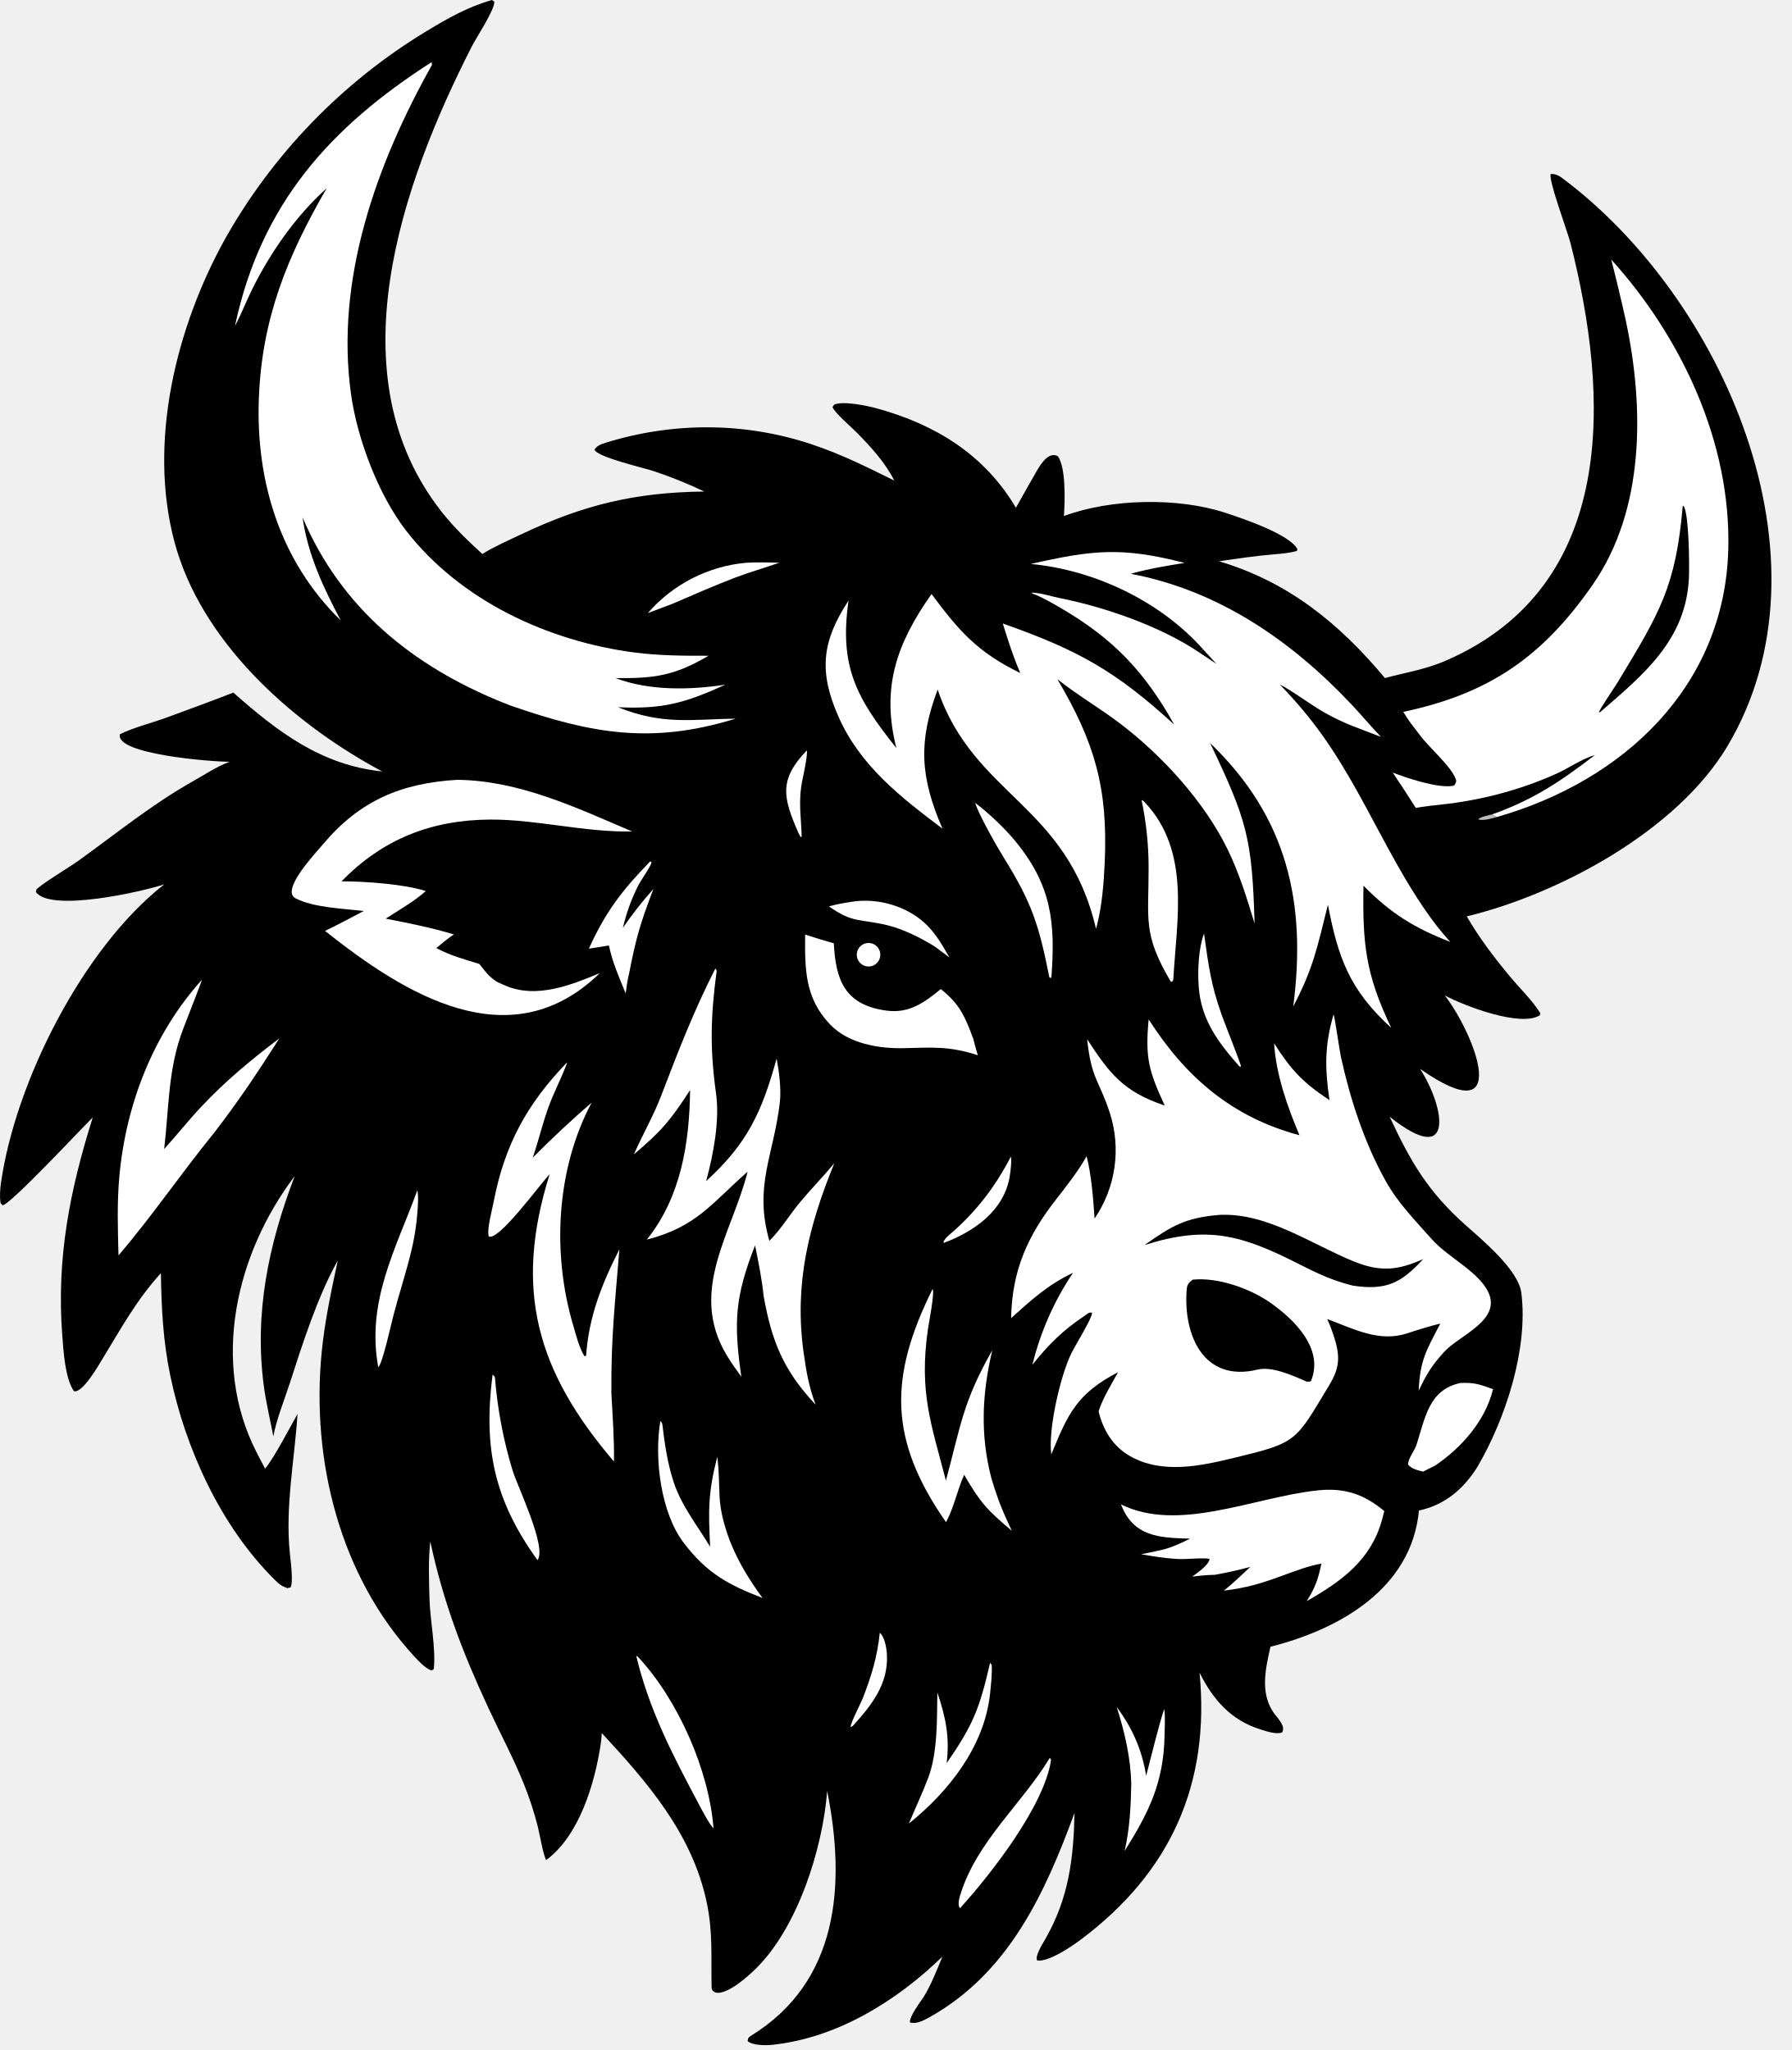
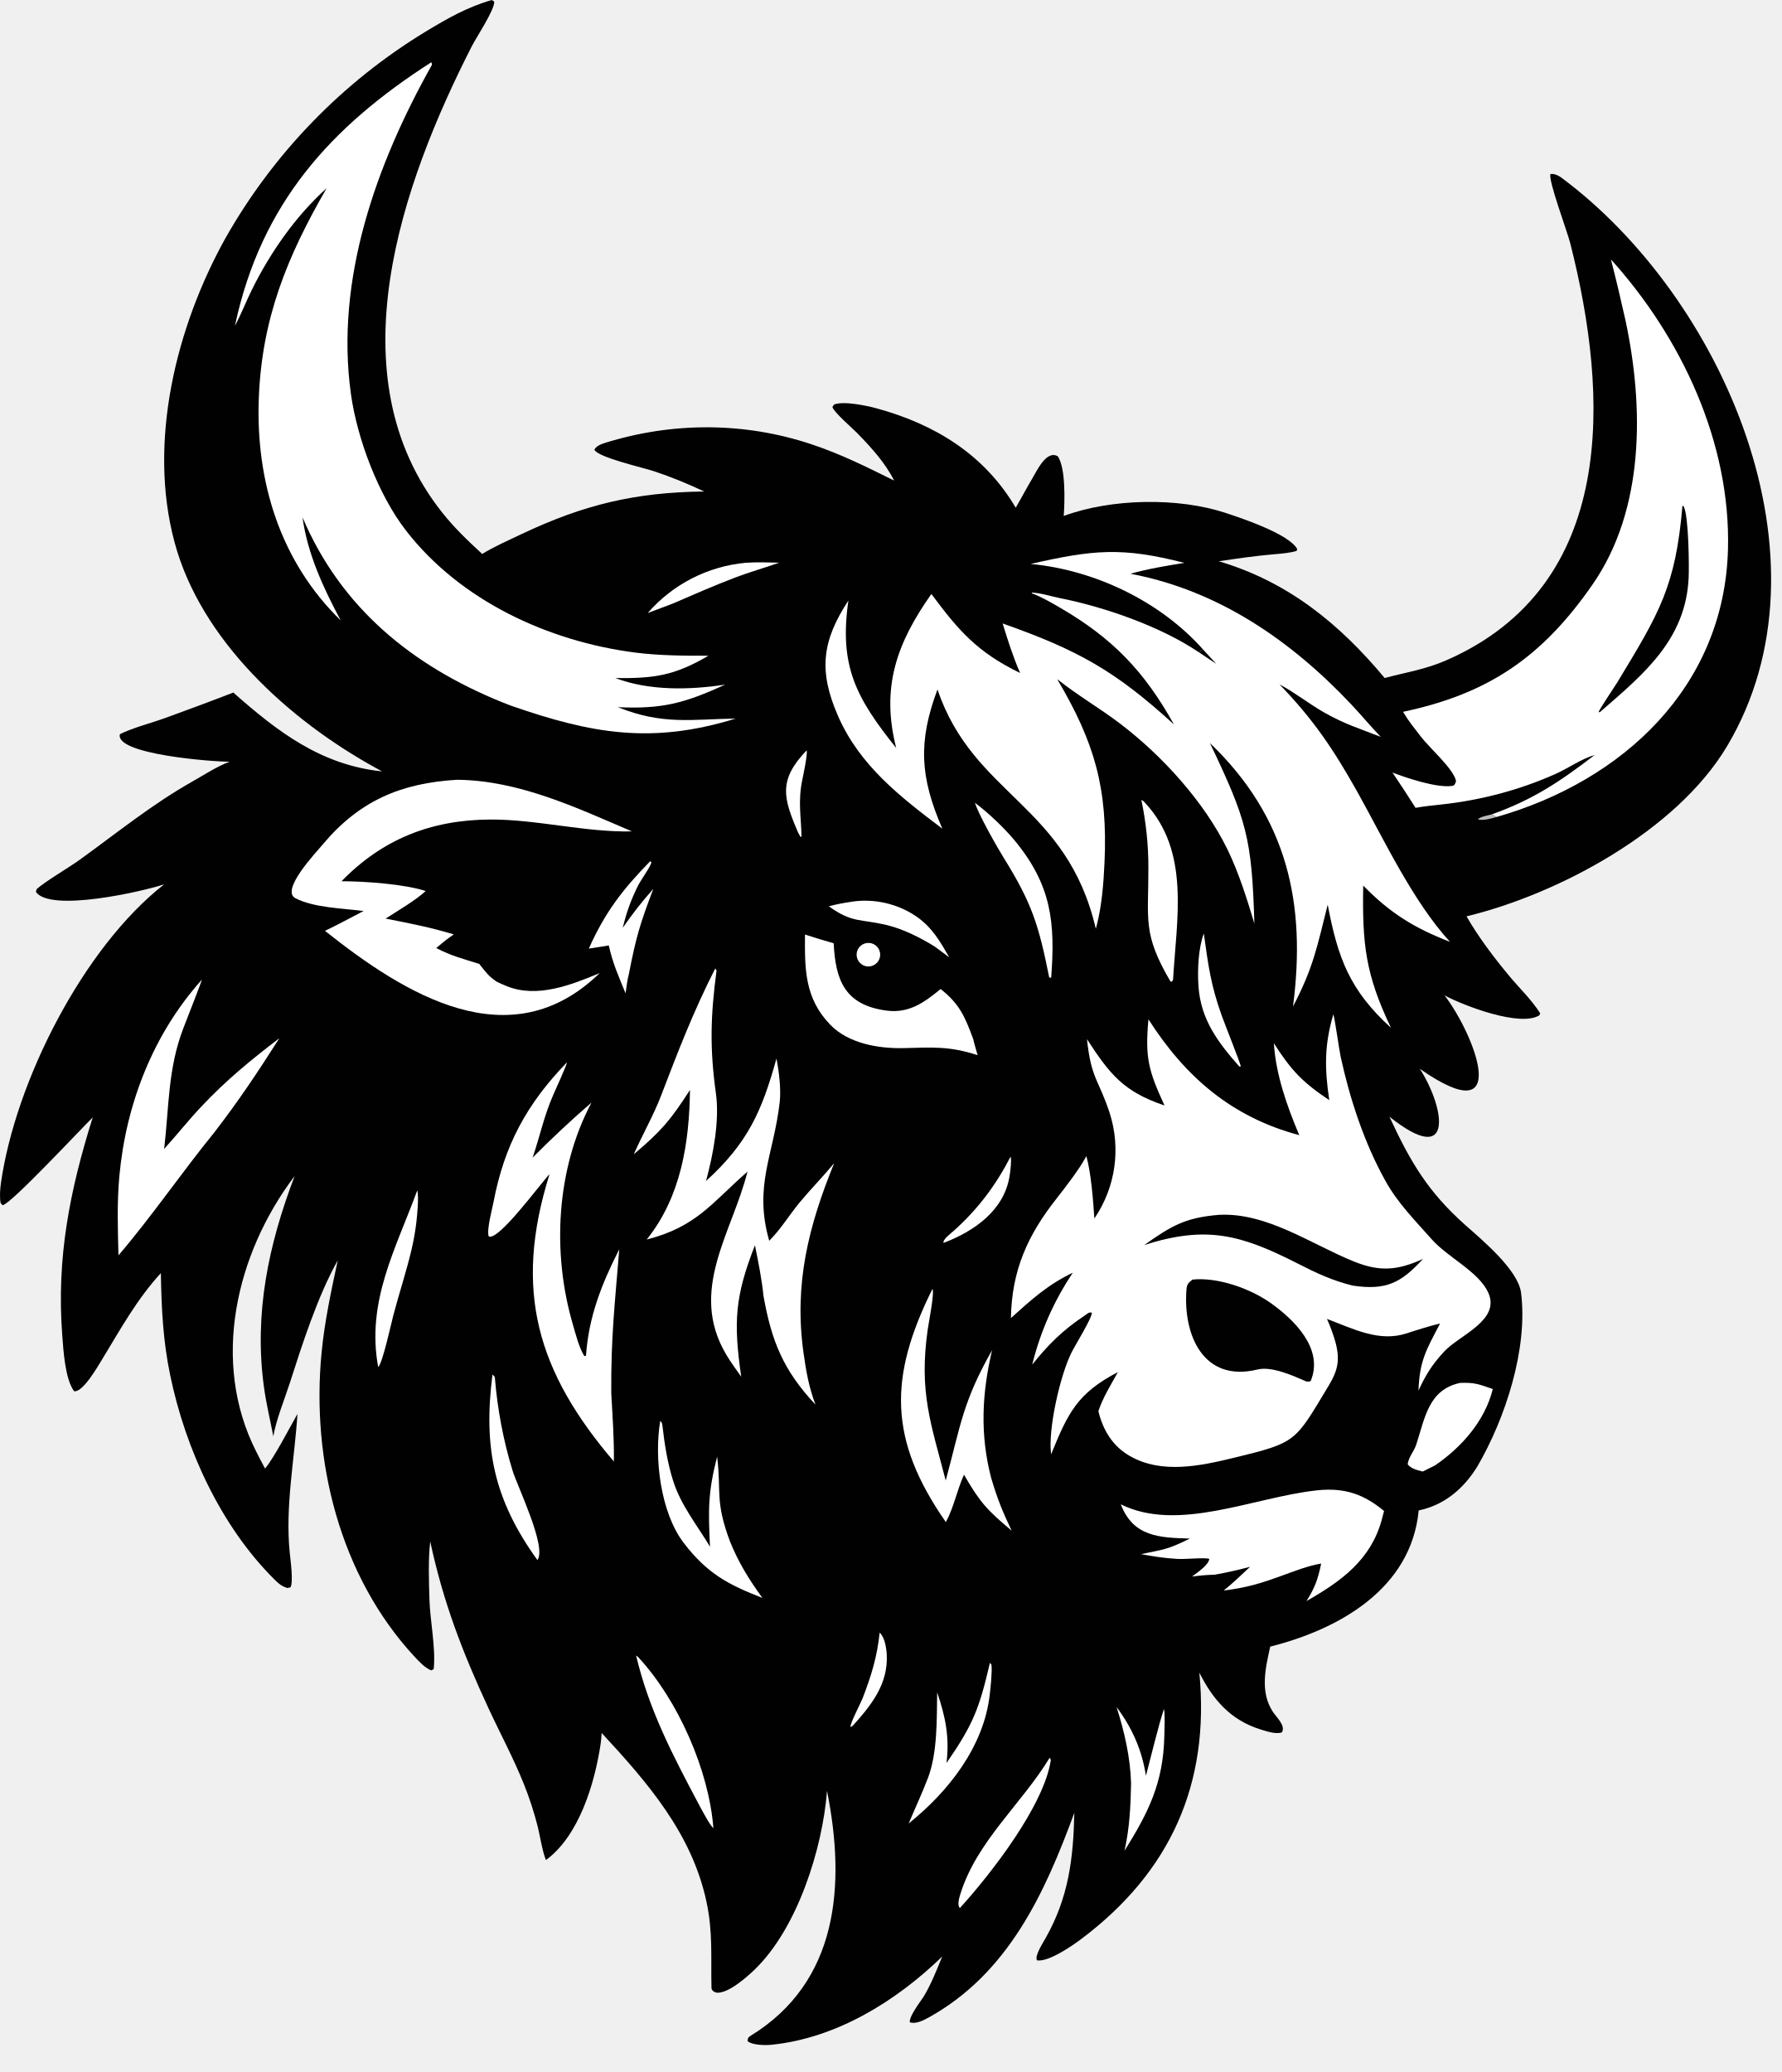
- <svg xmlns="http://www.w3.org/2000/svg" width="83" height="95" viewBox="0 0 83 95" fill="none">
-   <path d="M22.794 0L22.903 0.077C22.929 0.445 22.073 1.735 21.866 2.141C18.617 8.513 15.463 17.415 20.488 23.749C21.066 24.477 21.664 25.043 22.349 25.674C22.776 25.39 23.681 24.983 24.162 24.755C27.059 23.383 29.442 22.816 32.633 22.778C31.851 22.409 31.128 22.113 30.306 21.838C29.816 21.674 27.681 21.191 27.544 20.838C27.646 20.662 27.855 20.581 28.052 20.52C31.179 19.55 34.494 19.553 37.602 20.588C38.992 21.051 40.148 21.637 41.433 22.268C41.016 21.434 40.356 20.718 39.708 20.056C39.487 19.829 38.641 19.102 38.575 18.863L38.652 18.748C39.085 18.571 40.161 18.799 40.607 18.92C43.34 19.664 45.622 21.074 47.071 23.53C47.328 23.089 47.567 22.63 47.828 22.193C48.054 21.816 48.487 20.846 49.021 21.146C49.394 21.703 49.342 23.224 49.296 23.913C51.498 23.096 54.592 23.048 56.775 23.764C57.573 24.025 59.745 24.757 60.115 25.446L60.089 25.53C59.769 25.627 59.402 25.657 59.069 25.685C58.199 25.758 57.344 25.882 56.48 26.011C59.684 26.957 62.07 28.903 64.168 31.422C65.171 31.153 66.044 31.03 67.027 30.599C74.964 27.126 74.57 18.354 72.768 11.272C72.621 10.695 71.737 8.346 71.851 8.067C72.018 8.039 72.217 8.129 72.348 8.227C79.812 13.762 85.197 25.921 80.037 34.58C77.697 38.505 72.228 41.435 67.962 42.466C68.517 43.437 69.243 44.389 69.959 45.249C70.434 45.819 70.976 46.331 71.374 46.958L71.339 47.053C70.451 47.61 67.834 46.611 66.945 46.13C68.347 47.967 70.132 52.56 65.797 49.532C66.959 51.336 67.423 54.172 64.387 51.751C65.363 53.848 66.163 55.224 67.917 56.784C68.685 57.467 70.356 58.852 70.489 59.913C70.816 62.502 69.767 65.725 68.462 67.963C67.819 69.008 66.916 69.758 65.746 69.998C65.399 73.633 62.053 75.507 58.865 76.312C58.644 77.303 58.382 78.401 58.979 79.32C59.152 79.587 59.597 79.975 59.402 80.287C59.107 80.382 58.69 80.234 58.396 80.142C57.03 79.714 56.204 78.764 55.58 77.515C56.076 82.675 54.238 86.76 50.093 89.873C49.688 90.177 48.59 90.934 48.06 90.851C47.928 90.665 48.319 90.062 48.458 89.815C49.52 87.937 49.741 86.142 49.787 84.013C48.42 87.73 46.732 91.452 43.035 93.499C42.776 93.642 42.443 93.812 42.163 93.722C42.118 93.464 42.626 92.798 42.795 92.544C43.149 91.964 43.406 91.302 43.664 90.673C41.546 92.728 38.789 94.447 35.766 94.762C35.474 94.792 34.866 94.788 34.642 94.591C34.657 94.478 34.656 94.427 34.775 94.354C38.858 91.853 39.199 87.361 38.326 82.995C38.117 85.691 36.949 89.357 34.992 91.259C34.636 91.604 33.795 92.357 33.249 92.352C33.135 92.347 32.975 92.263 32.972 92.131C32.937 90.701 33.045 89.561 32.738 88.129C32.058 84.964 30.007 82.608 27.881 80.311C27.874 80.488 27.858 80.664 27.831 80.838C27.556 82.657 26.838 85.077 25.299 86.203C25.129 85.772 25.035 85.13 24.921 84.66C24.752 83.989 24.537 83.329 24.278 82.686C23.785 81.456 23.19 80.359 22.636 79.165C21.427 76.561 20.537 74.238 19.938 71.437C19.84 72.252 19.876 73.281 19.903 74.154C19.931 75.09 20.194 76.359 20.103 77.314C20.097 77.381 20.056 77.378 19.982 77.411C19.698 77.304 19.405 76.987 19.2 76.765C15.744 73.028 14.418 67.676 14.902 62.689C15.043 61.235 15.348 59.822 15.652 58.41C14.714 60.084 14.011 62.288 13.426 64.104C13.184 64.856 12.794 65.81 12.666 66.566C12.519 65.8 12.335 65.04 12.23 64.273C11.767 60.869 12.441 57.684 13.654 54.502C10.924 58.109 9.768 63.123 11.869 67.265C12.005 67.532 12.139 67.795 12.283 68.058C12.689 67.585 13.429 66.153 13.785 65.527C13.648 67.657 13.211 69.815 13.427 71.956C13.461 72.296 13.604 73.331 13.46 73.564L13.32 73.595C13.044 73.507 12.931 73.409 12.724 73.204C10.232 70.737 8.594 67.141 7.889 63.745C7.551 62.117 7.483 60.636 7.454 59.002C6.335 60.223 5.587 61.597 4.73 63.003C4.532 63.328 3.829 64.554 3.431 64.473C3.013 63.897 2.939 62.589 2.884 61.868C2.614 58.301 3.233 55.172 4.297 51.785C3.793 52.273 0.474 55.838 0.119 55.854L0.027 55.751C-0.021 55.47 0.003 55.117 0.042 54.837C0.709 50.129 3.855 43.914 7.61 40.982C6.54 41.335 2.328 42.282 1.664 41.336L1.696 41.206C2.09 40.851 3.189 40.211 3.712 39.832C5.43 38.59 7.062 37.264 8.91 36.222C9.496 35.891 9.996 35.549 10.635 35.301C9.896 35.307 5.305 34.963 5.558 34.024C6.16 33.724 7.024 33.505 7.673 33.269C8.723 32.886 9.77 32.5 10.812 32.096C12.854 33.902 14.875 35.456 17.706 35.75L17.414 35.59C13.393 33.375 9.303 29.67 8.086 25.122C6.842 20.477 8.163 15.152 10.437 11.055C12.664 7.112 15.867 3.808 19.738 1.458C20.747 0.849 21.652 0.328 22.794 0Z" fill="#000100" />
-   <path d="M61.79 47.009C61.847 47.129 62.063 48.678 62.13 48.981C62.559 50.938 63.216 52.951 64.191 54.706C64.765 55.749 65.57 56.554 66.342 57.428C67.091 58.276 68.522 58.929 68.966 59.899C69.559 61.195 67.614 61.88 66.916 62.645C66.362 63.254 66.096 63.671 65.735 64.445C65.786 63.052 66.101 62.547 66.734 61.341C66.404 61.403 65.564 61.668 65.2 61.789C63.916 62.213 62.75 61.596 61.494 61.125C61.636 61.427 61.795 61.872 61.881 62.183C62.114 63.02 61.999 63.513 61.57 64.222C59.998 66.827 60.127 66.847 57.161 67.564C55.628 67.935 53.84 68.322 52.364 67.481C51.556 67.021 51.115 66.273 50.901 65.402C51.1 64.78 51.488 64.169 51.805 63.589C49.914 64.574 49.487 65.496 48.711 67.397C48.554 66.266 49.126 63.754 49.645 62.704C49.837 62.316 50.618 61.067 50.598 60.831C50.432 60.813 50.435 60.859 50.254 60.977C49.259 61.635 48.571 62.32 47.836 63.243C48.208 61.723 48.844 60.281 49.718 58.983C48.555 59.536 47.79 60.236 46.849 61.084C46.888 58.88 47.617 57.25 48.967 55.54C49.35 55.055 50.026 54.172 50.308 53.645L50.343 53.577C50.564 54.371 50.661 55.639 50.715 56.47C51.696 55.033 51.957 53.224 51.421 51.569C50.908 50.013 50.567 50.005 50.372 48.161C51.419 49.764 52.058 50.593 53.966 51.232C53.213 49.602 53.06 49.007 53.221 47.24C54.935 49.915 57.084 51.776 60.21 52.609C59.642 51.265 59.127 49.806 59.033 48.348C59.841 49.616 60.386 50.176 61.602 50.985C61.382 49.514 61.372 48.428 61.79 47.009Z" fill="white" />
-   <path d="M55.263 59.301C56.425 59.18 57.923 59.711 58.865 60.373C59.969 61.151 61.348 62.493 60.749 63.984C60.725 64.043 60.604 64.024 60.547 64.026C59.92 63.756 58.942 63.305 58.271 63.468C55.761 64.08 54.826 61.866 54.982 59.779C55.001 59.534 55.059 59.455 55.263 59.301Z" fill="#000100" />
-   <path d="M56.483 56.301C58.706 56.18 60.769 57.667 62.745 58.464C63.961 58.954 64.776 58.871 65.943 58.346C64.917 59.468 64.222 59.807 62.691 59.58C61.744 59.348 61.017 59.004 60.154 58.564C57.507 57.217 55.92 56.781 53.029 57.698C54.293 56.808 54.912 56.435 56.483 56.301Z" fill="#000100" />
-   <path d="M47.763 26.135C50.628 25.484 51.982 25.335 54.886 26.087C54.084 26.213 53.168 26.368 52.392 26.591C56.459 27.361 59.824 29.68 62.62 32.645C63.083 33.137 63.521 33.667 63.985 34.147C62.96 33.746 62.338 33.569 61.349 33.01C60.713 32.651 59.881 32.012 59.295 31.719C60.867 33.343 61.8 34.73 62.913 36.719C64.145 38.923 65.472 41.769 67.194 43.647C65.551 43.014 64.423 42.322 63.175 41.042C63.127 43.732 63.272 45.154 64.462 47.633C62.534 45.879 61.997 44.388 61.528 41.926C61.034 43.877 60.873 44.825 59.921 46.642C60.539 41.865 59.661 37.88 56.071 34.436C57.782 38.024 58.013 38.846 58.13 42.8C57.79 41.666 57.405 40.436 56.885 39.37C55.805 37.158 53.862 35.024 51.909 33.537C50.944 32.803 49.989 32.262 48.992 31.474C50.721 34.399 51.344 36.529 51.185 39.982C51.143 40.917 51.062 41.969 50.826 42.878C50.812 42.933 50.797 42.987 50.782 43.041C49.431 37.249 45.121 36.892 43.444 31.953C42.547 34.365 42.622 35.989 43.67 38.403C41.736 36.943 39.851 35.49 38.843 33.197C37.922 31.104 38.088 29.702 39.316 27.833C38.877 30.883 39.678 32.345 41.532 34.665C40.822 31.878 41.538 29.827 43.162 27.528C44.42 29.223 45.294 30.231 47.275 31.189C46.95 30.452 46.702 29.664 46.464 28.894C49.97 30.13 51.7 31.102 54.403 33.576C53.039 31.123 51.562 29.574 49.11 28.154C48.74 27.939 48.208 27.63 47.813 27.498L47.83 27.463C48.284 27.488 48.695 27.636 49.133 27.723C51.199 28.134 53.781 29.032 55.542 30.22L55.752 30.099C53.768 27.865 50.731 26.415 47.763 26.135Z" fill="white" />
-   <path d="M55.751 30.099L56.36 30.764L55.542 30.22L55.751 30.099Z" fill="#000100" />
-   <path d="M19.992 2.883C19.995 2.897 20.021 2.995 20.016 3.004C17.442 7.595 15.518 12.943 16.266 18.279C16.554 20.334 17.53 22.929 18.813 24.586C21.33 27.838 25.407 29.724 29.425 30.241C30.536 30.384 31.716 30.393 32.83 30.389C31.238 31.32 30.32 31.442 28.518 31.425C30.101 32.021 31.962 31.978 33.607 31.729C31.705 32.597 30.676 32.868 28.629 32.773C30.72 33.612 32.051 33.331 34.09 33.302C30.203 34.502 27.422 34.006 23.68 32.705C23.537 32.651 23.393 32.595 23.251 32.538C19.098 30.848 15.801 28.173 14.02 23.978C14.253 25.678 14.992 27.262 15.79 28.753C12.972 26.01 11.842 22.283 11.995 18.434C12.14 14.741 13.312 11.881 15.136 8.724C13.71 10.004 12.532 11.694 11.686 13.4C11.406 13.965 11.187 14.546 10.889 15.098L10.904 15.025C12.113 9.442 15.298 5.894 19.992 2.883Z" fill="white" />
-   <path d="M74.654 12.026C77.908 15.626 80.209 20.501 80.078 25.457C79.909 31.814 75.225 36.188 69.349 37.864L69.13 37.743C71.045 37.059 72.291 36.225 73.903 34.988C73.279 35.17 72.696 35.594 72.101 35.861C70.422 36.613 68.631 37.084 66.803 37.282C66.425 37.324 65.963 37.37 65.599 37.438C65.251 36.888 64.895 36.343 64.531 35.803C65.143 36.038 66.58 36.532 67.305 36.42C67.427 36.401 67.449 36.278 67.475 36.19C67.348 35.613 66.245 34.669 65.831 34.12C65.511 33.696 65.32 33.486 65.018 32.989C68.991 32.15 71.481 30.442 73.812 27.072C76.216 23.597 76.188 18.866 75.325 14.835C75.117 13.895 74.894 12.958 74.654 12.026Z" fill="white" />
-   <path d="M77.969 23.429L78.028 23.477C78.261 23.938 78.28 26.25 78.254 26.785C78.118 29.621 76.213 31.209 74.201 32.949C74.142 33.008 74.181 32.982 74.078 33.013C74.096 32.9 74.825 31.829 74.957 31.611C76.897 28.403 77.65 27.189 77.969 23.429Z" fill="#000100" />
-   <path d="M21.183 36.138C24.049 36.168 26.693 37.423 29.286 38.531C27.088 38.576 24.854 37.968 22.706 37.98C19.977 37.996 17.721 38.892 15.825 40.842C16.882 40.84 18.741 40.97 19.727 41.293C19.262 41.723 18.43 42.212 17.871 42.571C18.993 42.794 19.939 42.974 21.029 43.303C20.717 43.513 20.505 43.692 20.216 43.935C20.906 44.3 21.471 44.44 22.21 44.672C22.518 45.056 22.609 45.217 23.014 45.494C23.167 45.568 23.322 45.637 23.479 45.702C24.895 46.274 26.465 45.647 27.79 45.097C23.638 49.139 18.743 46.068 15.059 43.139C15.623 42.874 16.289 42.509 16.852 42.219C15.895 42.1 14.548 42.067 13.696 41.63C12.978 41.263 14.622 39.535 14.965 39.126C16.655 37.113 18.574 36.292 21.183 36.138Z" fill="white" />
-   <path d="M33.147 44.881L33.207 44.981C32.927 47.079 32.884 48.579 33.177 50.675C33.353 51.931 33.053 53.502 32.718 54.735C34.653 52.969 35.302 51.513 35.984 49.056C36.099 49.657 36.202 50.469 36.134 51.072C35.856 53.524 34.915 54.953 35.648 57.502C36.181 56.972 36.582 56.298 37.064 55.718C37.585 55.091 38.133 54.538 38.655 53.907C37.466 56.83 36.789 59.507 37.236 62.688C37.358 63.56 37.476 64.256 37.79 65.096C36.307 63.509 35.76 62.184 35.38 60.047C35.311 59.324 35.129 58.421 34.985 57.711C34.061 60.075 33.98 61.256 34.349 63.801C34.106 63.463 33.873 63.143 33.66 62.785C31.884 59.804 33.933 57.125 34.639 54.298C32.986 55.747 32.277 56.857 29.97 57.445C31.556 55.467 31.944 52.965 31.975 50.513C31.071 51.916 30.644 52.418 29.37 53.495C29.746 52.642 30.291 51.673 30.618 50.821C31.426 48.718 32.117 46.903 33.147 44.881Z" fill="white" />
-   <path d="M26.278 49.23C26.269 49.347 25.747 50.495 25.642 50.733C25.214 51.701 25.021 52.662 24.684 53.648C25.56 52.763 26.469 51.912 27.411 51.098C25.771 54.184 25.574 58.064 26.546 61.378C26.68 61.834 26.833 62.455 27.078 62.848L27.156 62.83C27.279 61.023 27.89 59.482 28.698 57.898C28.493 60.45 28.309 61.958 28.327 64.568C28.382 65.59 28.466 66.716 28.447 67.731C24.895 63.57 23.775 59.794 25.468 54.413C25.023 54.881 23.087 57.54 22.647 57.297C22.547 56.982 22.804 56.054 22.872 55.7C23.375 53.068 24.418 51.151 26.278 49.23Z" fill="white" />
-   <path d="M61.002 69.072C61.038 69.067 61.074 69.063 61.109 69.06C62.334 68.947 63.214 69.255 64.14 70.026C64.104 70.168 64.067 70.309 64.028 70.45C63.516 72.298 62.154 73.283 60.546 74.198C60.941 73.567 61.076 73.183 61.225 72.461C60.666 72.549 59.951 72.823 59.403 73.024C58.397 73.391 57.768 73.58 56.707 73.713C57.113 73.392 57.548 72.968 57.932 72.612C57.337 72.771 56.896 72.868 56.289 72.979C55.898 72.987 55.631 73.015 55.241 73.064C55.474 72.886 56.02 72.527 56.041 72.241C55.761 72.173 54.967 72.27 54.555 72.245C53.916 72.207 53.502 72.135 52.874 72.027C53.962 71.791 54.036 71.845 55.144 71.303C53.718 71.265 52.515 71.22 51.94 69.716C54.596 71.036 58.086 69.392 61.002 69.072Z" fill="white" />
-   <path d="M9.355 45.404C9.355 45.458 8.595 47.398 8.498 47.65C7.774 49.531 7.837 51.303 7.606 53.248C8.193 52.6 8.723 51.928 9.334 51.279C10.485 50.057 11.62 49.127 12.946 48.116C11.921 49.723 11.1 50.962 9.93 52.484C8.403 54.359 7.035 56.374 5.491 58.177C5.458 56.933 5.418 55.741 5.532 54.499C5.838 51.162 7.103 47.908 9.355 45.404Z" fill="white" />
-   <path d="M43.209 59.737C43.321 59.877 43.033 61.323 42.992 61.613C42.578 64.535 43.144 65.971 43.827 68.612C44.514 66.081 44.605 64.983 45.976 62.573C45.502 64.576 45.409 66.481 45.93 68.485C46.213 69.44 46.453 70.043 46.881 70.937C45.762 70 45.412 69.629 44.674 68.343C44.345 69.069 44.207 69.854 43.832 70.539C41.167 66.714 41.184 63.815 43.209 59.737Z" fill="white" />
-   <path d="M37.305 43.31C37.745 43.454 38.188 43.59 38.634 43.715C38.72 45.41 39.135 46.582 41.097 46.836C42.121 46.968 42.827 46.464 43.59 45.836C44.473 46.528 44.719 47.127 45.1 48.151C45.154 48.391 45.238 48.661 45.306 48.901C43.984 48.472 43.22 48.541 41.873 48.573C40.709 48.601 39.314 48.359 38.473 47.487C37.279 46.248 37.293 44.89 37.305 43.31Z" fill="white" />
-   <path d="M30.597 65.853C30.655 65.905 30.684 65.955 30.694 66.038C30.796 66.925 30.931 67.812 31.207 68.665C31.566 69.774 32.307 70.689 32.903 71.68C32.819 69.976 32.807 69.174 33.234 67.506C33.434 69.15 33.125 69.556 33.828 71.435C34.221 72.412 34.714 73.206 35.33 74.053C33.739 73.437 32.765 72.917 31.685 71.504C30.611 70.099 30.306 67.581 30.597 65.853Z" fill="white" />
-   <path d="M67.669 64.089C68.346 64.064 68.534 64.152 69.179 64.374C68.819 65.845 67.727 67.077 66.502 67.914L65.936 68.196C65.678 68.13 65.396 68.072 65.234 67.861C65.273 67.531 65.528 67.262 65.629 66.957C66.031 65.74 66.187 64.4 67.669 64.089Z" fill="white" />
-   <path d="M52.892 37.071C52.98 37.115 52.984 37.118 53.05 37.189C55.174 39.455 54.522 42.592 54.362 45.402L54.31 45.495L54.243 45.486C52.931 43.256 53.227 42.614 53.219 40.222C53.221 39.163 53.111 38.107 52.892 37.071Z" fill="white" />
-   <path d="M29.477 76.724C29.514 76.748 29.549 76.77 29.58 76.803C31.432 78.8 32.855 82.058 33.059 84.721C32.908 84.614 32.505 83.845 32.39 83.629C31.177 81.347 30.076 79.247 29.477 76.724Z" fill="white" />
-   <path d="M45.874 77.062L45.946 77.145C45.985 77.463 45.906 78.185 45.869 78.525C45.598 80.941 43.955 83.028 42.112 84.505C42.426 83.751 42.724 83.138 43.021 82.353C43.448 81.185 43.411 79.683 43.431 78.431C43.82 79.585 44.007 80.493 43.863 81.706C45.101 79.915 45.381 79.186 45.874 77.062Z" fill="white" />
-   <path d="M45.18 37.206C45.775 37.645 46.527 38.36 46.996 38.923C48.736 41.011 48.907 42.757 48.713 45.315L48.623 45.299C48.137 42.88 47.834 41.876 46.506 39.74C46.189 39.232 45.354 37.758 45.18 37.206Z" fill="white" />
-   <path d="M30.133 39.911L30.185 39.963C30.167 40.141 29.69 40.787 29.547 41.083C29.216 41.768 29.041 42.258 28.86 42.997C29.365 42.278 29.7 41.845 30.275 41.195C29.669 42.795 29.482 43.401 29.149 45.111C29.07 45.418 29.034 45.722 28.989 46.035C28.675 45.261 28.393 44.645 28.213 43.816C27.906 43.868 27.593 43.915 27.286 43.963C28.047 42.263 28.849 41.227 30.133 39.911Z" fill="white" />
-   <path d="M48.643 81.461L48.699 81.56C48.391 83.664 45.951 86.808 44.485 88.426C44.352 88.304 44.446 87.969 44.496 87.805C45.249 85.342 47.337 83.614 48.643 81.461Z" fill="white" />
-   <path d="M22.823 63.704C22.864 63.736 22.929 63.788 22.933 63.848C23.051 65.305 23.326 66.76 23.754 68.156C23.975 68.88 25.353 71.704 24.904 72.3C22.891 69.503 22.389 67.094 22.823 63.704Z" fill="white" />
-   <path d="M19.337 55.163C19.417 55.477 19.333 56.308 19.296 56.636C19.244 57.077 19.167 57.514 19.063 57.946C18.829 58.936 18.488 59.966 18.229 60.956C18.126 61.347 17.721 63.203 17.526 63.356C16.965 60.307 18.343 57.878 19.337 55.163Z" fill="white" />
-   <path d="M53.941 79.202C53.998 79.453 53.964 80.151 53.958 80.441C53.913 82.616 53.23 83.984 52.111 85.772C52.347 84.724 52.396 83.72 52.416 82.65C52.387 81.461 52.105 80.234 51.742 79.107C52.468 80.085 52.918 81.097 53.105 82.296C53.333 81.437 53.687 79.953 53.941 79.202Z" fill="white" />
-   <path d="M39.438 41.794C40.492 41.619 41.648 41.888 42.514 42.507C43.209 43.003 43.578 43.649 43.991 44.369L43.316 43.867C42.675 43.467 41.851 43.053 41.115 42.876C39.839 42.569 39.518 42.794 38.408 42.001C38.795 41.901 39.042 41.854 39.438 41.794Z" fill="white" />
-   <path d="M34.553 26.081C35.078 26.047 35.583 26.065 36.108 26.077C35.433 26.318 34.734 26.511 34.068 26.765C33.096 27.137 32.123 27.564 31.167 27.977L30.017 28.411C31.173 27.079 32.798 26.245 34.553 26.081Z" fill="white" />
-   <path d="M55.787 43.26C55.996 44.742 56.101 45.627 56.623 47.082C56.756 47.451 57.467 49.235 57.504 49.425L57.43 49.424C56.445 48.306 55.647 47.259 55.539 45.708C55.488 44.97 55.529 43.953 55.787 43.26Z" fill="white" />
-   <path d="M46.834 53.602C46.887 53.772 46.82 54.275 46.791 54.468C46.548 56.104 45.124 57.072 43.725 57.601C43.68 57.443 44.066 57.159 44.199 57.04C45.323 56.03 46.144 54.938 46.834 53.602Z" fill="white" />
-   <path d="M40.764 75.664C40.997 75.871 41.077 76.365 41.094 76.676C41.167 78.045 40.378 79.026 39.517 79.98L39.412 80.038C39.405 79.841 39.876 78.958 39.981 78.686C40.382 77.653 40.649 76.777 40.764 75.664Z" fill="white" />
-   <path d="M37.381 34.777C37.436 34.928 37.23 35.903 37.181 36.134C36.968 37.153 37.129 37.858 37.143 38.775L37.094 38.783L36.993 38.598C36.292 36.98 36.06 36.154 37.381 34.777Z" fill="white" />
-   <path d="M40.076 43.724C40.349 43.637 40.644 43.775 40.75 44.042C40.856 44.309 40.737 44.612 40.479 44.736C40.295 44.823 40.078 44.802 39.915 44.679C39.752 44.556 39.672 44.353 39.706 44.153C39.739 43.952 39.882 43.787 40.076 43.724Z" fill="white" />
-   <path d="M69.349 37.864C69.103 37.931 68.72 38.052 68.485 37.968C68.615 37.845 68.939 37.791 69.13 37.743L69.349 37.864Z" fill="#BCBCBB" />
+ <svg xmlns="http://www.w3.org/2000/svg" width="49" height="57" viewBox="0 0 49 57" fill="none">
+   <path d="M13.53 0L13.595 0.045C13.611 0.264 13.102 1.03 12.979 1.271C11.051 5.053 9.179 10.337 12.162 14.097C12.504 14.529 12.86 14.865 13.266 15.24C13.52 15.072 14.057 14.83 14.342 14.695C16.062 13.88 17.476 13.543 19.371 13.521C18.906 13.302 18.478 13.126 17.99 12.963C17.699 12.866 16.431 12.579 16.35 12.369C16.41 12.265 16.535 12.217 16.652 12.181C18.508 11.605 20.476 11.607 22.32 12.221C23.146 12.496 23.831 12.843 24.595 13.219C24.347 12.723 23.955 12.298 23.571 11.905C23.439 11.771 22.937 11.339 22.898 11.197L22.943 11.129C23.201 11.024 23.84 11.159 24.104 11.231C25.727 11.672 27.081 12.509 27.941 13.967C28.094 13.705 28.236 13.433 28.39 13.174C28.525 12.95 28.782 12.374 29.098 12.552C29.32 12.883 29.289 13.786 29.262 14.194C30.569 13.71 32.406 13.681 33.702 14.106C34.175 14.261 35.465 14.695 35.684 15.104L35.668 15.155C35.479 15.212 35.261 15.23 35.063 15.246C34.546 15.29 34.039 15.364 33.526 15.44C35.428 16.002 36.845 17.157 38.09 18.652C38.685 18.492 39.203 18.419 39.787 18.164C44.498 16.102 44.264 10.895 43.195 6.691C43.108 6.349 42.583 4.954 42.651 4.788C42.75 4.772 42.868 4.826 42.946 4.883C47.376 8.169 50.572 15.387 47.509 20.527C46.121 22.857 42.874 24.596 40.342 25.208C40.671 25.784 41.102 26.349 41.527 26.86C41.809 27.198 42.131 27.502 42.367 27.874L42.347 27.93C41.82 28.261 40.266 27.668 39.738 27.383C40.571 28.473 41.63 31.199 39.057 29.402C39.746 30.473 40.022 32.157 38.22 30.719C38.799 31.964 39.274 32.781 40.315 33.707C40.771 34.112 41.763 34.935 41.842 35.564C42.036 37.101 41.413 39.014 40.639 40.343C40.257 40.963 39.721 41.408 39.026 41.551C38.821 43.708 36.835 44.821 34.942 45.298C34.811 45.886 34.656 46.539 35.01 47.084C35.112 47.243 35.377 47.473 35.261 47.658C35.086 47.714 34.838 47.627 34.663 47.572C33.852 47.318 33.362 46.754 32.992 46.013C33.287 49.076 32.196 51.501 29.735 53.348C29.495 53.529 28.843 53.978 28.528 53.929C28.45 53.818 28.682 53.461 28.764 53.314C29.395 52.199 29.526 51.134 29.553 49.87C28.742 52.076 27.74 54.286 25.546 55.501C25.392 55.585 25.194 55.687 25.028 55.633C25.001 55.48 25.302 55.085 25.403 54.934C25.613 54.589 25.766 54.197 25.919 53.823C24.662 55.043 23.025 56.064 21.231 56.25C21.057 56.268 20.696 56.266 20.564 56.149C20.572 56.082 20.572 56.051 20.642 56.008C23.066 54.523 23.268 51.857 22.75 49.266C22.626 50.866 21.933 53.042 20.771 54.171C20.56 54.376 20.061 54.823 19.737 54.819C19.669 54.817 19.574 54.767 19.572 54.689C19.551 53.84 19.616 53.163 19.433 52.313C19.03 50.434 17.812 49.036 16.55 47.673C16.546 47.778 16.536 47.882 16.521 47.985C16.357 49.065 15.931 50.501 15.017 51.17C14.916 50.914 14.861 50.533 14.793 50.254C14.692 49.855 14.565 49.464 14.412 49.082C14.119 48.352 13.765 47.701 13.437 46.992C12.719 45.446 12.191 44.068 11.835 42.405C11.777 42.888 11.798 43.499 11.814 44.017C11.831 44.573 11.987 45.326 11.933 45.893C11.93 45.933 11.905 45.931 11.861 45.951C11.693 45.887 11.519 45.699 11.397 45.568C9.346 43.349 8.559 40.172 8.846 37.212C8.929 36.349 9.111 35.51 9.291 34.672C8.734 35.666 8.317 36.974 7.97 38.052C7.826 38.498 7.594 39.064 7.519 39.513C7.431 39.059 7.322 38.608 7.26 38.152C6.985 36.132 7.385 34.241 8.105 32.352C6.484 34.493 5.798 37.469 7.046 39.928C7.126 40.087 7.206 40.243 7.291 40.399C7.532 40.118 7.971 39.268 8.183 38.897C8.101 40.161 7.842 41.442 7.97 42.713C7.991 42.914 8.075 43.529 7.99 43.667L7.907 43.686C7.743 43.634 7.676 43.575 7.553 43.454C6.073 41.989 5.101 39.855 4.683 37.839C4.482 36.872 4.442 35.993 4.425 35.023C3.76 35.748 3.316 36.564 2.808 37.398C2.69 37.591 2.273 38.319 2.037 38.271C1.788 37.929 1.745 37.153 1.712 36.725C1.551 34.607 1.919 32.75 2.551 30.739C2.252 31.029 0.282 33.145 0.071 33.155L0.016 33.094C-0.013 32.927 0.002 32.717 0.025 32.551C0.421 29.756 2.288 26.067 4.517 24.327C3.882 24.536 1.382 25.099 0.988 24.537L1.007 24.46C1.241 24.249 1.893 23.869 2.204 23.644C3.223 22.907 4.192 22.12 5.289 21.501C5.637 21.305 5.934 21.102 6.313 20.954C5.874 20.958 3.149 20.754 3.299 20.197C3.656 20.018 4.17 19.889 4.555 19.748C5.178 19.521 5.799 19.292 6.418 19.052C7.63 20.124 8.83 21.047 10.51 21.221L10.337 21.126C7.95 19.811 5.522 17.612 4.8 14.912C4.061 12.155 4.846 8.994 6.196 6.562C7.518 4.222 9.419 2.26 11.716 0.865C12.315 0.504 12.853 0.195 13.53 0Z" fill="#000100" />
+   <path d="M36.678 27.904C36.712 27.975 36.841 28.895 36.88 29.075C37.135 30.237 37.525 31.431 38.104 32.473C38.444 33.092 38.922 33.57 39.381 34.089C39.825 34.592 40.674 34.98 40.938 35.556C41.29 36.325 40.135 36.732 39.721 37.186C39.392 37.547 39.234 37.795 39.02 38.254C39.051 37.427 39.237 37.128 39.613 36.412C39.417 36.448 38.919 36.606 38.702 36.678C37.94 36.929 37.248 36.563 36.502 36.283C36.587 36.463 36.681 36.727 36.733 36.911C36.87 37.409 36.802 37.701 36.548 38.122C35.614 39.669 35.691 39.68 33.931 40.106C33.021 40.326 31.959 40.556 31.083 40.056C30.603 39.783 30.342 39.34 30.215 38.822C30.333 38.453 30.563 38.09 30.751 37.746C29.629 38.331 29.375 38.878 28.915 40.007C28.821 39.335 29.161 37.844 29.469 37.221C29.583 36.991 30.047 36.249 30.035 36.109C29.936 36.098 29.938 36.126 29.831 36.196C29.24 36.587 28.831 36.993 28.395 37.541C28.616 36.639 28.994 35.782 29.512 35.012C28.822 35.34 28.368 35.756 27.809 36.259C27.832 34.951 28.265 33.983 29.067 32.968C29.294 32.68 29.695 32.157 29.862 31.844L29.884 31.803C30.015 32.275 30.072 33.027 30.104 33.52C30.687 32.668 30.841 31.594 30.523 30.611C30.219 29.687 30.017 29.683 29.901 28.588C30.522 29.54 30.901 30.032 32.034 30.411C31.587 29.443 31.497 29.09 31.592 28.042C32.609 29.629 33.885 30.734 35.741 31.228C35.403 30.43 35.097 29.565 35.042 28.699C35.521 29.452 35.845 29.784 36.566 30.264C36.436 29.391 36.43 28.747 36.678 27.904Z" fill="white" />
+   <path d="M32.804 35.201C33.494 35.129 34.383 35.444 34.942 35.837C35.597 36.299 36.416 37.096 36.06 37.98C36.046 38.016 35.974 38.005 35.941 38.006C35.568 37.845 34.987 37.578 34.59 37.675C33.099 38.038 32.544 36.723 32.637 35.484C32.648 35.339 32.682 35.292 32.804 35.201Z" fill="#000100" />
+   <path d="M33.528 33.42C34.848 33.348 36.072 34.231 37.245 34.704C37.967 34.995 38.451 34.946 39.143 34.634C38.534 35.3 38.122 35.501 37.213 35.367C36.651 35.229 36.219 35.025 35.707 34.764C34.136 33.964 33.194 33.705 31.478 34.249C32.228 33.721 32.595 33.499 33.528 33.42Z" fill="#000100" />
+   <path d="M28.352 15.514C30.053 15.127 30.856 15.039 32.58 15.485C32.104 15.56 31.56 15.652 31.099 15.784C33.514 16.241 35.511 17.618 37.171 19.378C37.446 19.67 37.706 19.984 37.981 20.27C37.372 20.032 37.004 19.927 36.416 19.595C36.039 19.381 35.545 19.002 35.197 18.828C36.13 19.792 36.684 20.616 37.345 21.796C38.076 23.105 38.864 24.794 39.886 25.909C38.911 25.533 38.241 25.122 37.5 24.362C37.472 25.959 37.558 26.803 38.264 28.275C37.12 27.234 36.801 26.349 36.523 24.887C36.23 26.045 36.134 26.608 35.569 27.687C35.936 24.851 35.415 22.485 33.283 20.441C34.299 22.571 34.436 23.059 34.506 25.406C34.304 24.733 34.075 24.003 33.767 23.37C33.126 22.057 31.973 20.79 30.813 19.907C30.24 19.472 29.673 19.151 29.082 18.683C30.108 20.419 30.478 21.683 30.383 23.733C30.358 24.288 30.31 24.913 30.17 25.452C30.162 25.485 30.153 25.517 30.144 25.549C29.342 22.111 26.784 21.899 25.788 18.967C25.256 20.399 25.3 21.363 25.922 22.796C24.774 21.929 23.655 21.067 23.057 19.706C22.51 18.463 22.609 17.631 23.338 16.521C23.077 18.332 23.553 19.2 24.653 20.577C24.232 18.923 24.657 17.705 25.621 16.34C26.368 17.347 26.887 17.945 28.062 18.514C27.869 18.076 27.722 17.608 27.581 17.151C29.662 17.885 30.689 18.462 32.294 19.93C31.484 18.475 30.607 17.555 29.151 16.712C28.932 16.584 28.616 16.401 28.381 16.322L28.392 16.302C28.661 16.317 28.905 16.405 29.165 16.456C30.392 16.7 31.924 17.233 32.97 17.938L33.094 17.867C31.917 16.541 30.113 15.68 28.352 15.514Z" fill="white" />
+   <path d="M33.094 17.867L33.456 18.262L32.97 17.938L33.094 17.867Z" fill="#000100" />
+   <path d="M11.867 1.711C11.869 1.72 11.884 1.778 11.882 1.783C10.353 4.508 9.211 7.683 9.655 10.85C9.826 12.07 10.406 13.611 11.167 14.594C12.661 16.525 15.082 17.644 17.467 17.951C18.126 18.036 18.826 18.041 19.488 18.039C18.543 18.591 17.998 18.664 16.928 18.654C17.867 19.008 18.972 18.982 19.949 18.834C18.82 19.349 18.209 19.51 16.994 19.454C18.235 19.952 19.025 19.785 20.236 19.768C17.928 20.48 16.278 20.186 14.056 19.413C13.971 19.381 13.886 19.348 13.802 19.314C11.336 18.311 9.38 16.723 8.322 14.233C8.46 15.242 8.899 16.183 9.373 17.068C7.7 15.44 7.029 13.227 7.12 10.942C7.206 8.75 7.902 7.053 8.985 5.178C8.138 5.938 7.439 6.942 6.937 7.954C6.77 8.289 6.64 8.634 6.463 8.962L6.472 8.919C7.19 5.605 9.081 3.499 11.867 1.711Z" fill="white" />
+   <path d="M44.315 7.138C46.246 9.275 47.612 12.169 47.534 15.111C47.434 18.884 44.654 21.481 41.165 22.476L41.035 22.404C42.172 21.998 42.911 21.503 43.868 20.769C43.498 20.877 43.152 21.128 42.799 21.287C41.803 21.733 40.739 22.013 39.654 22.131C39.43 22.155 39.156 22.183 38.939 22.223C38.733 21.896 38.522 21.573 38.305 21.253C38.669 21.392 39.522 21.685 39.952 21.619C40.024 21.608 40.038 21.535 40.053 21.482C39.977 21.14 39.323 20.579 39.077 20.253C38.887 20.002 38.774 19.877 38.595 19.582C40.953 19.084 42.431 18.07 43.815 16.07C45.242 14.007 45.225 11.199 44.713 8.806C44.589 8.248 44.457 7.692 44.315 7.138Z" fill="white" />
+   <path d="M46.282 13.907L46.318 13.936C46.455 14.209 46.467 15.582 46.452 15.899C46.37 17.583 45.24 18.525 44.046 19.559C44.011 19.593 44.033 19.578 43.973 19.596C43.983 19.529 44.416 18.893 44.494 18.764C45.646 16.86 46.093 16.139 46.282 13.907Z" fill="#000100" />
+   <path d="M12.574 21.451C14.276 21.469 15.845 22.214 17.384 22.872C16.079 22.898 14.753 22.537 13.478 22.545C11.858 22.554 10.519 23.086 9.394 24.243C10.021 24.242 11.125 24.32 11.71 24.512C11.434 24.767 10.94 25.057 10.608 25.27C11.274 25.402 11.836 25.509 12.483 25.705C12.297 25.829 12.171 25.936 12 26.08C12.41 26.296 12.745 26.379 13.184 26.517C13.367 26.745 13.421 26.84 13.661 27.005C13.752 27.049 13.844 27.09 13.937 27.128C14.777 27.468 15.709 27.096 16.496 26.77C14.031 29.169 11.126 27.346 8.939 25.607C9.274 25.45 9.669 25.233 10.003 25.061C9.435 24.99 8.636 24.971 8.13 24.712C7.704 24.494 8.68 23.468 8.883 23.225C9.886 22.03 11.026 21.543 12.574 21.451Z" fill="white" />
+   <path d="M19.676 26.641L19.711 26.7C19.546 27.946 19.52 28.836 19.694 30.081C19.798 30.826 19.62 31.758 19.421 32.49C20.57 31.442 20.955 30.578 21.36 29.119C21.428 29.476 21.489 29.958 21.449 30.316C21.284 31.772 20.726 32.62 21.16 34.133C21.477 33.818 21.715 33.419 22.001 33.074C22.31 32.702 22.636 32.374 22.946 31.999C22.24 33.734 21.838 35.323 22.103 37.212C22.176 37.729 22.246 38.142 22.432 38.641C21.552 37.699 21.227 36.912 21.001 35.644C20.961 35.215 20.853 34.678 20.767 34.257C20.219 35.66 20.171 36.361 20.39 37.872C20.245 37.671 20.107 37.481 19.98 37.269C18.926 35.499 20.143 33.909 20.562 32.231C19.58 33.091 19.159 33.75 17.79 34.099C18.732 32.925 18.962 31.44 18.98 29.984C18.444 30.817 18.19 31.115 17.434 31.754C17.657 31.248 17.981 30.673 18.175 30.167C18.654 28.919 19.065 27.841 19.676 26.641Z" fill="white" />
+   <path d="M15.598 29.223C15.593 29.292 15.284 29.974 15.221 30.115C14.967 30.689 14.852 31.26 14.652 31.845C15.172 31.32 15.712 30.815 16.271 30.332C15.298 32.163 15.181 34.467 15.758 36.434C15.837 36.705 15.928 37.073 16.074 37.306L16.12 37.296C16.192 36.223 16.555 35.309 17.035 34.368C16.913 35.883 16.804 36.778 16.815 38.327C16.848 38.934 16.897 39.602 16.886 40.205C14.777 37.735 14.113 35.493 15.118 32.299C14.854 32.577 13.704 34.156 13.443 34.012C13.384 33.824 13.537 33.273 13.577 33.063C13.875 31.501 14.494 30.363 15.598 29.223Z" fill="white" />
+   <path d="M36.211 41.001C36.232 40.998 36.253 40.996 36.274 40.994C37.001 40.927 37.524 41.11 38.073 41.567C38.052 41.651 38.03 41.735 38.007 41.819C37.703 42.916 36.894 43.501 35.94 44.044C36.175 43.669 36.255 43.441 36.343 43.013C36.011 43.065 35.587 43.227 35.261 43.347C34.664 43.564 34.291 43.677 33.661 43.755C33.902 43.565 34.16 43.314 34.388 43.102C34.035 43.196 33.773 43.254 33.413 43.32C33.181 43.325 33.023 43.341 32.791 43.37C32.929 43.265 33.253 43.052 33.265 42.882C33.1 42.842 32.628 42.899 32.384 42.885C32.004 42.862 31.759 42.819 31.386 42.755C32.032 42.615 32.076 42.647 32.733 42.325C31.887 42.302 31.173 42.276 30.831 41.383C32.408 42.167 34.48 41.191 36.211 41.001Z" fill="white" />
+   <path d="M5.553 26.951C5.553 26.984 5.102 28.135 5.044 28.285C4.615 29.401 4.652 30.453 4.515 31.608C4.863 31.223 5.178 30.824 5.541 30.439C6.224 29.714 6.897 29.162 7.685 28.561C7.076 29.515 6.589 30.251 5.894 31.154C4.988 32.267 4.176 33.463 3.259 34.534C3.24 33.795 3.216 33.087 3.284 32.35C3.465 30.369 4.217 28.438 5.553 26.951Z" fill="white" />
+   <path d="M25.649 35.46C25.715 35.542 25.544 36.401 25.52 36.573C25.274 38.308 25.61 39.16 26.015 40.728C26.424 39.226 26.477 38.574 27.291 37.143C27.01 38.332 26.955 39.463 27.264 40.652C27.432 41.22 27.574 41.577 27.829 42.108C27.164 41.552 26.956 41.331 26.518 40.568C26.323 40.999 26.241 41.465 26.019 41.872C24.436 39.601 24.447 37.88 25.649 35.46Z" fill="white" />
+   <path d="M22.144 25.709C22.405 25.794 22.668 25.875 22.933 25.949C22.984 26.955 23.23 27.651 24.395 27.802C25.003 27.88 25.422 27.581 25.875 27.208C26.399 27.619 26.545 27.974 26.771 28.582C26.803 28.725 26.853 28.885 26.893 29.027C26.109 28.773 25.655 28.814 24.855 28.833C24.165 28.849 23.336 28.706 22.837 28.188C22.129 27.453 22.137 26.647 22.144 25.709Z" fill="white" />
+   <path d="M18.162 39.09C18.197 39.121 18.214 39.151 18.22 39.2C18.28 39.726 18.361 40.253 18.524 40.759C18.738 41.418 19.178 41.961 19.531 42.549C19.481 41.538 19.474 41.061 19.727 40.071C19.846 41.047 19.663 41.288 20.08 42.403C20.314 42.983 20.606 43.455 20.972 43.958C20.027 43.592 19.449 43.283 18.808 42.445C18.171 41.611 17.99 40.116 18.162 39.09Z" fill="white" />
+   <path d="M40.168 38.043C40.57 38.028 40.682 38.08 41.064 38.212C40.851 39.085 40.203 39.817 39.475 40.313L39.139 40.481C38.986 40.442 38.819 40.407 38.723 40.282C38.746 40.086 38.897 39.926 38.957 39.745C39.196 39.023 39.289 38.227 40.168 38.043Z" fill="white" />
+   <path d="M31.397 22.005C31.449 22.031 31.451 22.033 31.49 22.076C32.751 23.42 32.364 25.282 32.269 26.951L32.238 27.006L32.198 27C31.42 25.677 31.596 25.296 31.59 23.876C31.592 23.247 31.526 22.62 31.397 22.005Z" fill="white" />
+   <path d="M17.498 45.543C17.519 45.558 17.54 45.571 17.558 45.59C18.658 46.775 19.502 48.709 19.624 50.29C19.534 50.227 19.295 49.77 19.226 49.642C18.507 48.288 17.853 47.041 17.498 45.543Z" fill="white" />
+   <path d="M27.231 45.744L27.273 45.793C27.297 45.981 27.25 46.41 27.227 46.612C27.067 48.046 26.091 49.285 24.997 50.162C25.184 49.715 25.36 49.35 25.537 48.884C25.79 48.191 25.768 47.3 25.78 46.556C26.011 47.241 26.122 47.78 26.037 48.5C26.772 47.437 26.938 47.004 27.231 45.744Z" fill="white" />
+   <path d="M26.819 22.085C27.172 22.346 27.618 22.77 27.897 23.104C28.93 24.344 29.031 25.381 28.916 26.898L28.862 26.889C28.574 25.454 28.394 24.857 27.606 23.59C27.418 23.288 26.922 22.413 26.819 22.085Z" fill="white" />
+   <path d="M17.887 23.691L17.918 23.722C17.907 23.828 17.624 24.211 17.539 24.387C17.343 24.793 17.239 25.084 17.131 25.523C17.431 25.096 17.63 24.839 17.971 24.453C17.611 25.403 17.5 25.763 17.303 26.778C17.256 26.96 17.234 27.14 17.208 27.326C17.021 26.866 16.854 26.501 16.747 26.009C16.565 26.04 16.379 26.068 16.197 26.096C16.649 25.087 17.125 24.472 17.887 23.691Z" fill="white" />
+   <path d="M28.875 48.355L28.907 48.414C28.725 49.662 27.276 51.529 26.406 52.489C26.327 52.417 26.383 52.218 26.413 52.121C26.86 50.659 28.099 49.633 28.875 48.355Z" fill="white" />
+   <path d="M13.547 37.815C13.572 37.834 13.61 37.864 13.613 37.9C13.683 38.765 13.846 39.629 14.1 40.457C14.232 40.887 15.05 42.563 14.783 42.917C13.588 41.257 13.29 39.827 13.547 37.815Z" fill="white" />
+   <path d="M11.479 32.745C11.526 32.931 11.476 33.424 11.454 33.619C11.423 33.881 11.377 34.14 11.316 34.397C11.177 34.984 10.974 35.596 10.82 36.183C10.76 36.415 10.519 37.517 10.403 37.608C10.071 35.798 10.889 34.356 11.479 32.745Z" fill="white" />
+   <path d="M32.019 47.014C32.053 47.163 32.032 47.577 32.029 47.749C32.002 49.041 31.597 49.852 30.933 50.914C31.073 50.292 31.102 49.696 31.114 49.061C31.096 48.355 30.929 47.627 30.714 46.958C31.145 47.538 31.412 48.139 31.523 48.85C31.658 48.341 31.869 47.46 32.019 47.014Z" fill="white" />
+   <path d="M23.41 24.809C24.036 24.705 24.722 24.864 25.236 25.232C25.649 25.526 25.868 25.91 26.113 26.337L25.712 26.039C25.332 25.802 24.843 25.556 24.406 25.451C23.648 25.269 23.458 25.402 22.799 24.932C23.029 24.872 23.175 24.845 23.41 24.809Z" fill="white" />
+   <path d="M20.511 15.482C20.822 15.461 21.122 15.472 21.434 15.479C21.033 15.622 20.618 15.737 20.223 15.888C19.645 16.108 19.068 16.362 18.5 16.607L17.818 16.864C18.504 16.074 19.468 15.579 20.511 15.482Z" fill="white" />
+   <path d="M33.115 25.679C33.239 26.559 33.301 27.084 33.611 27.948C33.69 28.167 34.112 29.226 34.134 29.338L34.09 29.338C33.505 28.674 33.032 28.053 32.968 27.132C32.938 26.694 32.962 26.091 33.115 25.679Z" fill="white" />
+   <path d="M27.8 31.818C27.832 31.919 27.792 32.218 27.775 32.332C27.631 33.303 26.785 33.877 25.955 34.192C25.928 34.098 26.157 33.93 26.236 33.859C26.904 33.259 27.391 32.611 27.8 31.818Z" fill="white" />
+   <path d="M24.198 44.914C24.336 45.037 24.383 45.33 24.393 45.515C24.436 46.327 23.968 46.91 23.457 47.476L23.394 47.51C23.391 47.393 23.67 46.869 23.733 46.708C23.97 46.094 24.129 45.574 24.198 44.914Z" fill="white" />
+   <path d="M22.189 20.643C22.222 20.733 22.099 21.312 22.071 21.449C21.944 22.054 22.04 22.473 22.048 23.016L22.019 23.021L21.959 22.912C21.543 21.951 21.405 21.461 22.189 20.643Z" fill="white" />
+   <path d="M23.789 25.955C23.952 25.902 24.127 25.985 24.19 26.143C24.253 26.302 24.182 26.482 24.028 26.555C23.919 26.608 23.79 26.595 23.694 26.522C23.597 26.449 23.549 26.328 23.569 26.209C23.589 26.09 23.674 25.992 23.789 25.955Z" fill="white" />
+   <path d="M41.166 22.476C41.02 22.516 40.792 22.587 40.652 22.538C40.73 22.465 40.922 22.433 41.035 22.404L41.166 22.476Z" fill="#BCBCBB" />
</svg>
